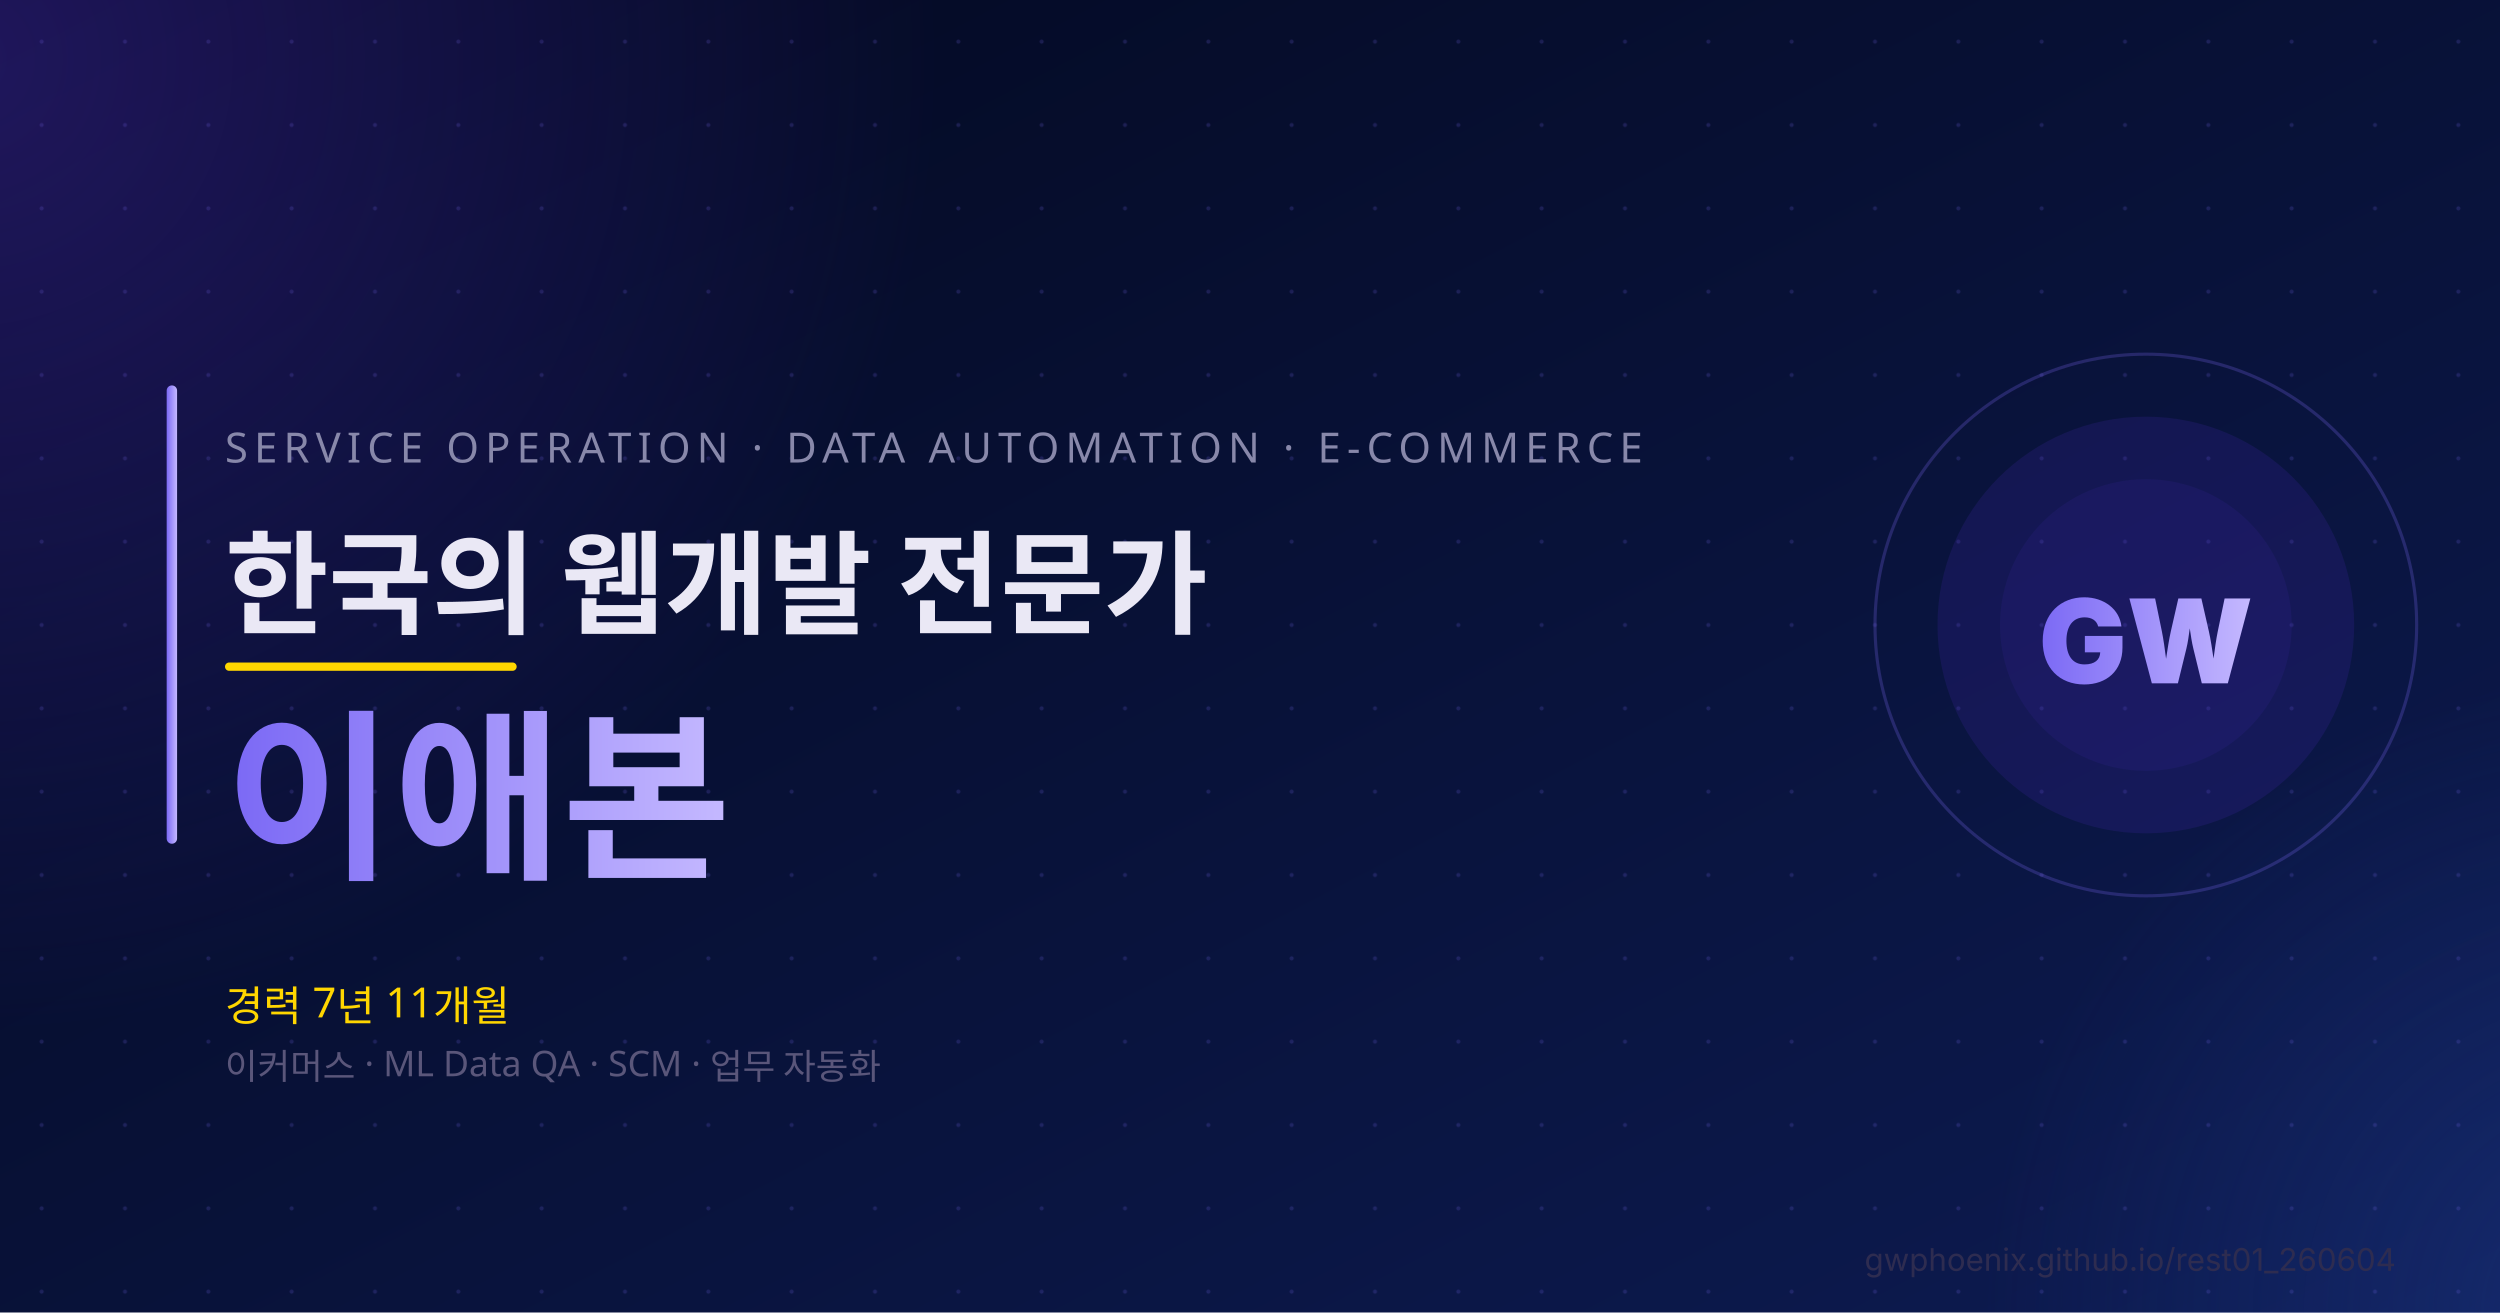
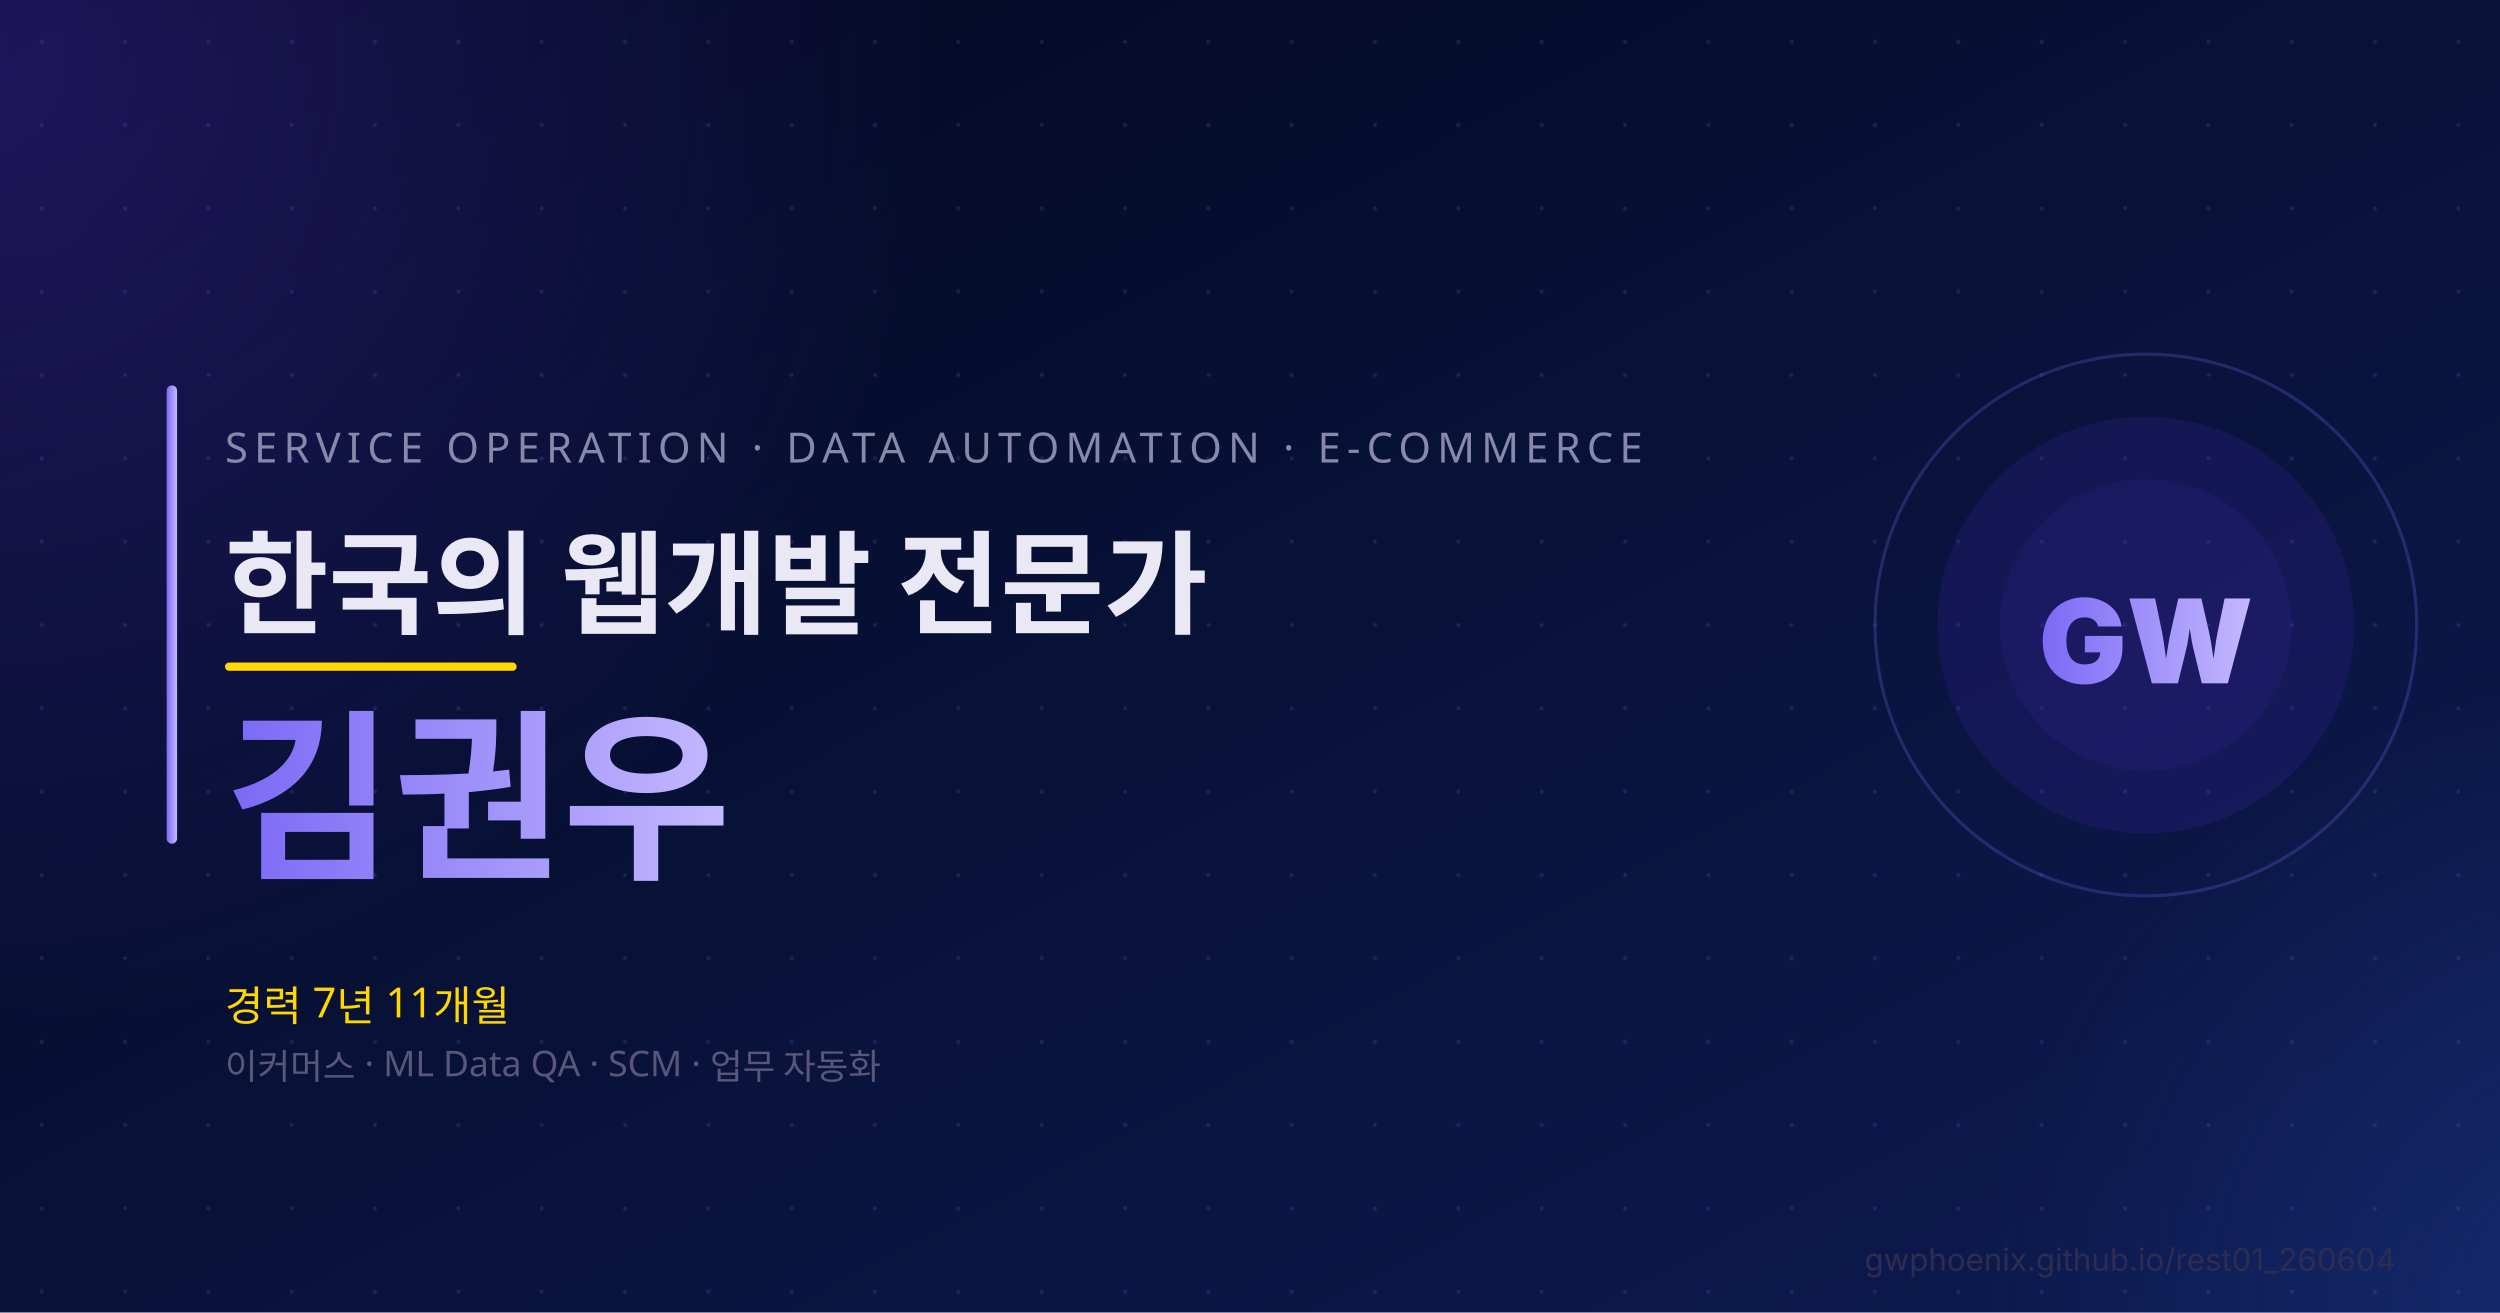
<svg xmlns="http://www.w3.org/2000/svg" width="1200" height="630" viewBox="0 0 1200 630">
  <defs>
    <linearGradient id="bg" x1="0%" y1="0%" x2="100%" y2="100%">
      <stop offset="0%" stop-color="#03081e" />
      <stop offset="100%" stop-color="#0d1b52" />
    </linearGradient>
    <linearGradient id="accent" x1="0%" y1="0%" x2="100%" y2="0%">
      <stop offset="0%" stop-color="#7c6af5" />
      <stop offset="100%" stop-color="#c4b8ff" />
    </linearGradient>
    <radialGradient id="glow1" cx="20%" cy="30%" r="55%">
      <stop offset="0%" stop-color="#4a2bb8" stop-opacity="0.4" />
      <stop offset="100%" stop-color="#4a2bb8" stop-opacity="0" />
    </radialGradient>
    <radialGradient id="glow2" cx="85%" cy="75%" r="45%">
      <stop offset="0%" stop-color="#1e3a8a" stop-opacity="0.5" />
      <stop offset="100%" stop-color="#1e3a8a" stop-opacity="0" />
    </radialGradient>
  </defs>
  <rect width="1200" height="630" fill="url(#bg)" />
  <circle cx="240" cy="200" r="420" fill="url(#glow1)" />
  <circle cx="1020" cy="460" r="340" fill="url(#glow2)" />
  <defs>
    <pattern id="dots" width="40" height="40" patternUnits="userSpaceOnUse">
      <circle cx="20" cy="20" r="1" fill="rgba(124,106,245,0.18)" />
    </pattern>
  </defs>
  <rect width="1200" height="630" fill="url(#dots)" />
  <rect x="80" y="185" width="5" height="220" rx="2.5" fill="url(#accent)" />
  <text x="108" y="222" font-family="'Apple SD Gothic Neo','Malgun Gothic','Noto Sans KR',sans-serif" font-size="20" fill="#8888aa" letter-spacing="3">
    SERVICE OPERATION · DATA AUTOMATION · E-COMMERCE
  </text>
  <text x="108" y="300" font-family="'Apple SD Gothic Neo','Malgun Gothic','Noto Sans KR',sans-serif" font-size="54" font-weight="700" fill="#eae8f5">
    한국의 웹개발 전문가
  </text>
  <rect x="108" y="318" width="140" height="4" rx="2" fill="#ffd600" />
  <text x="108" y="415" font-family="'Apple SD Gothic Neo','Malgun Gothic','Noto Sans KR',sans-serif" font-size="88" font-weight="900" fill="url(#accent)">
-     이애본
+     김권우
  </text>
  <text x="108" y="490" font-family="'Apple SD Gothic Neo','Malgun Gothic',sans-serif" font-size="20" fill="#ffd600">
    경력 7년 11개월
  </text>
  <text x="108" y="518" font-family="'Apple SD Gothic Neo','Malgun Gothic',sans-serif" font-size="17" fill="#5a567a">
    이커머스 · ML Data QA · SCM · 업무 자동화
  </text>
  <circle cx="1030" cy="300" r="130" fill="none" stroke="rgba(124,106,245,0.25)" stroke-width="1.5" />
  <circle cx="1030" cy="300" r="100" fill="rgba(74,43,184,0.18)" />
  <circle cx="1030" cy="300" r="70" fill="rgba(74,43,184,0.12)" />
  <text x="1030" y="328" text-anchor="middle" font-family="Inter, sans-serif" font-size="56" font-weight="900" fill="url(#accent)">
    GW
  </text>
  <text x="1150" y="610" text-anchor="end" font-family="Inter,sans-serif" font-size="15" fill="#2e2c50">
    gwphoenix.github.io/rest01_260604
  </text>
</svg>
